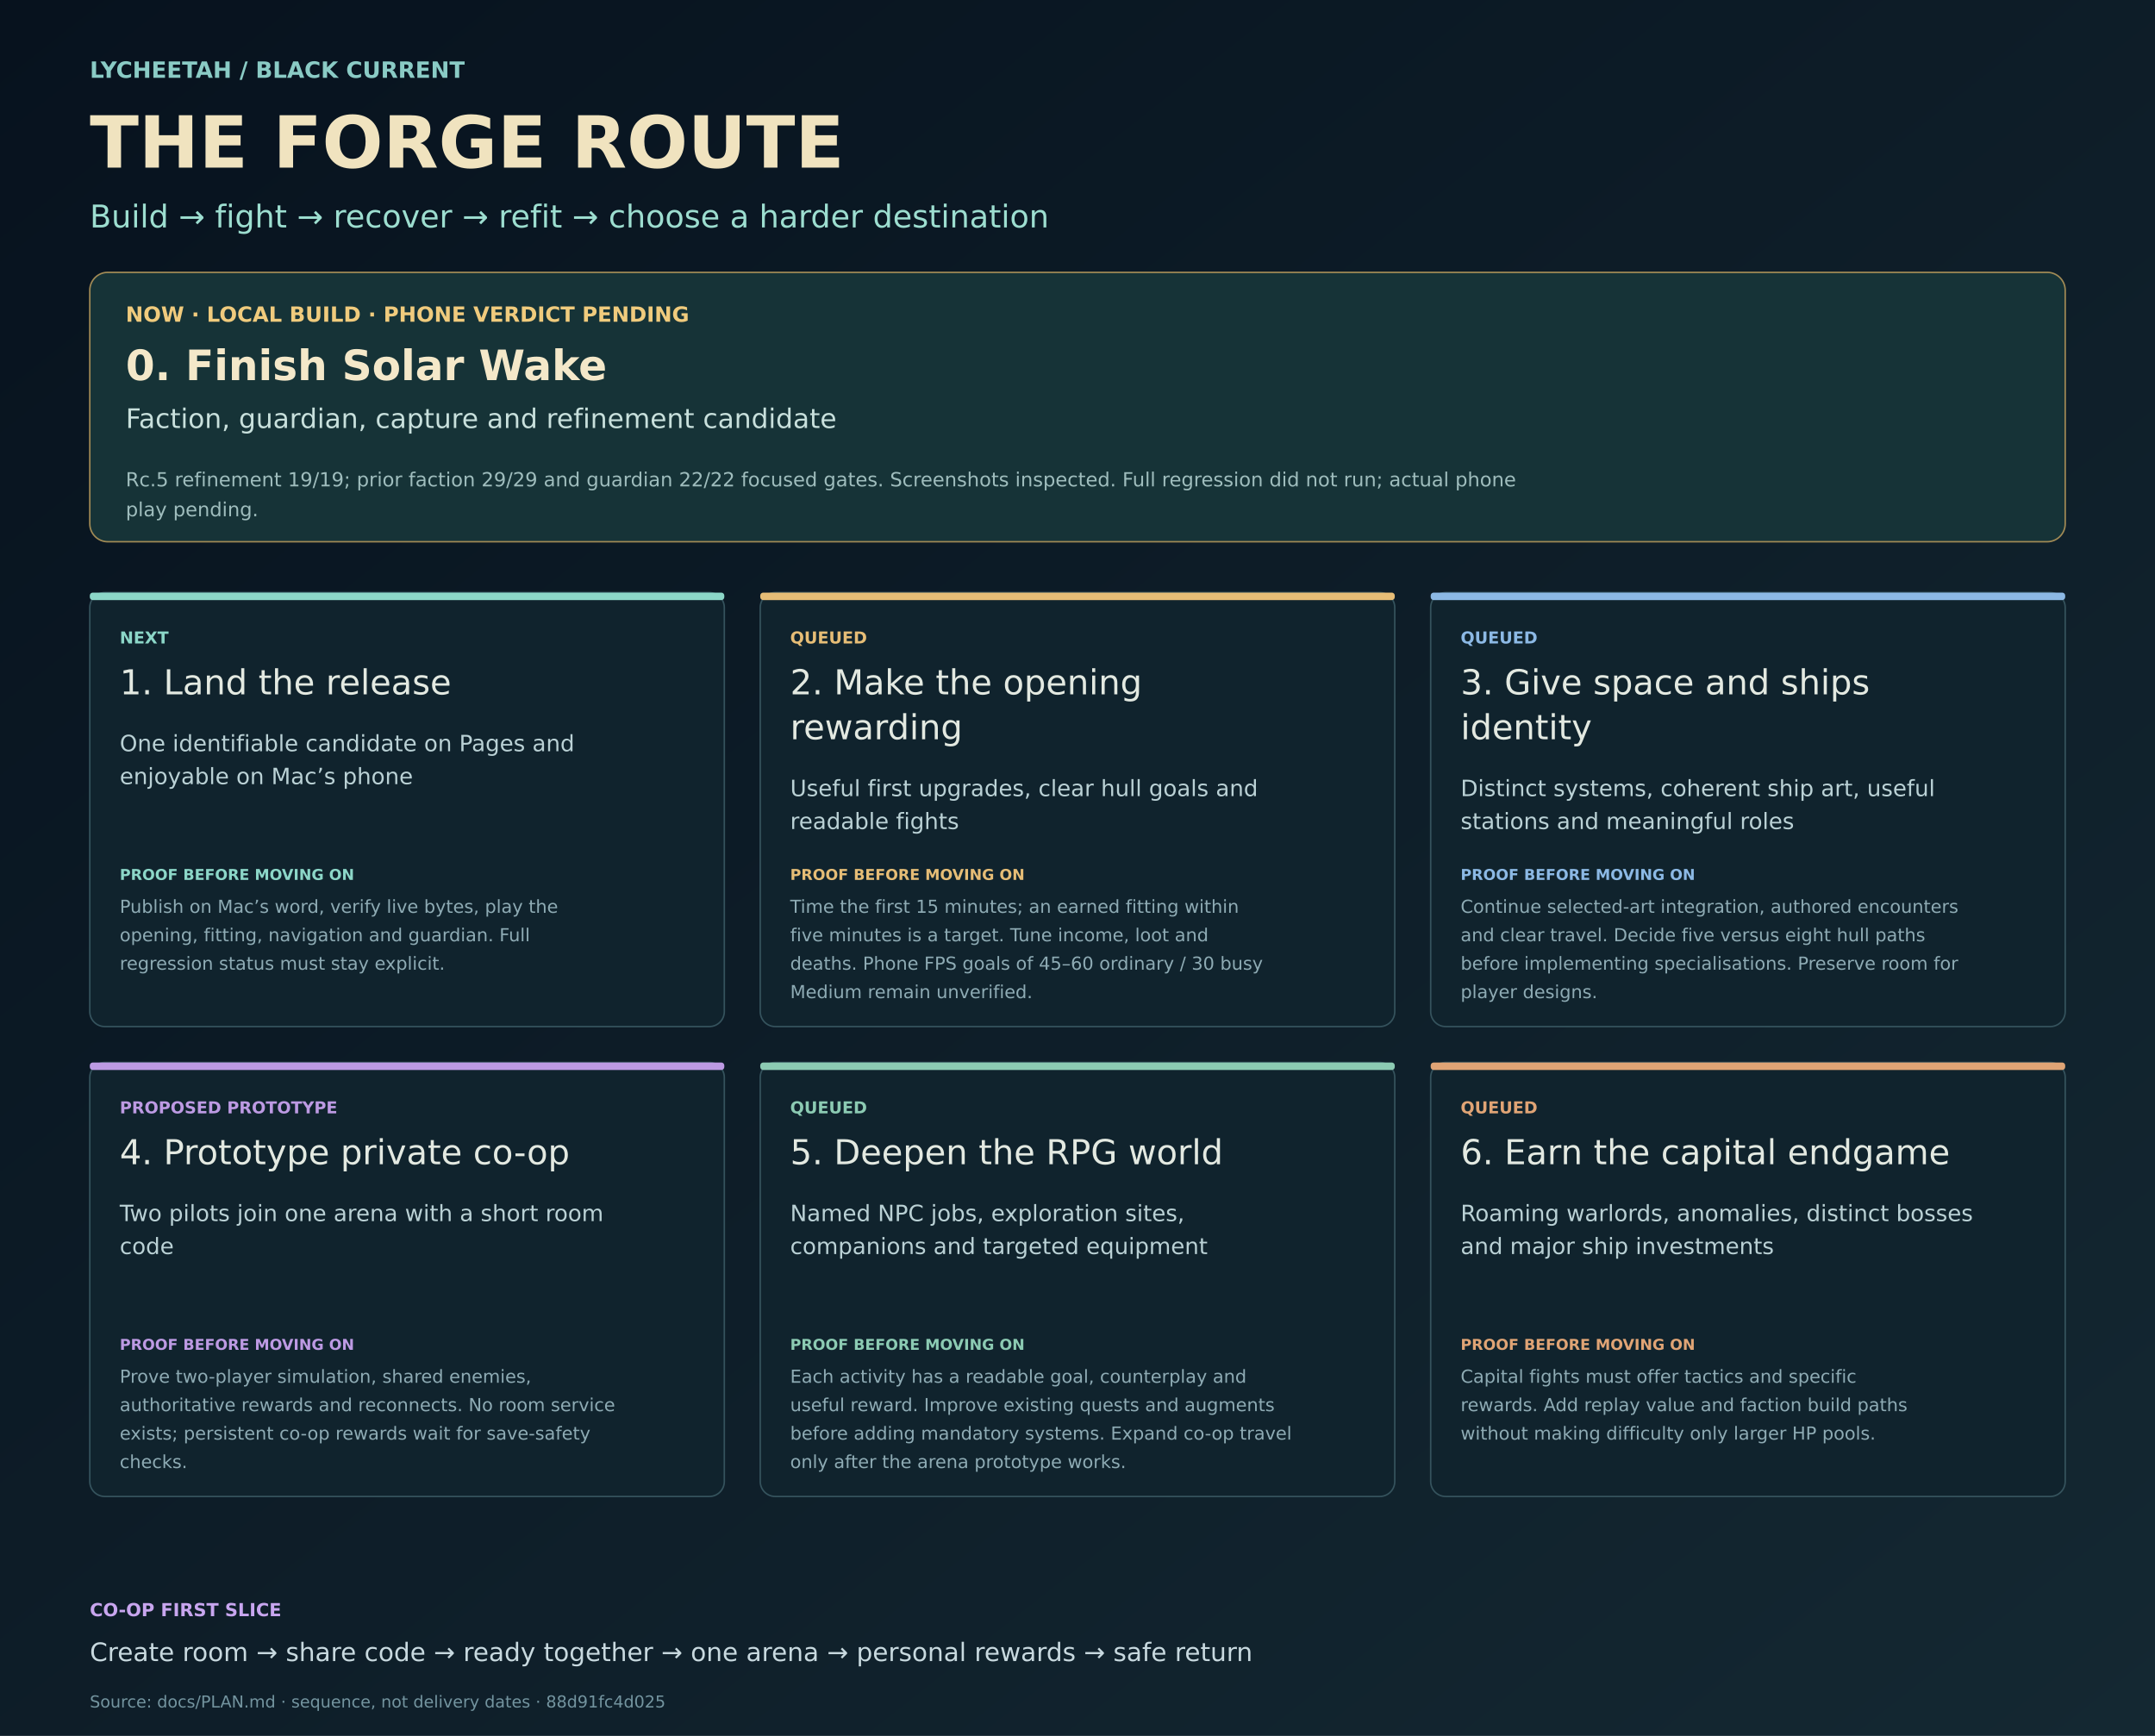
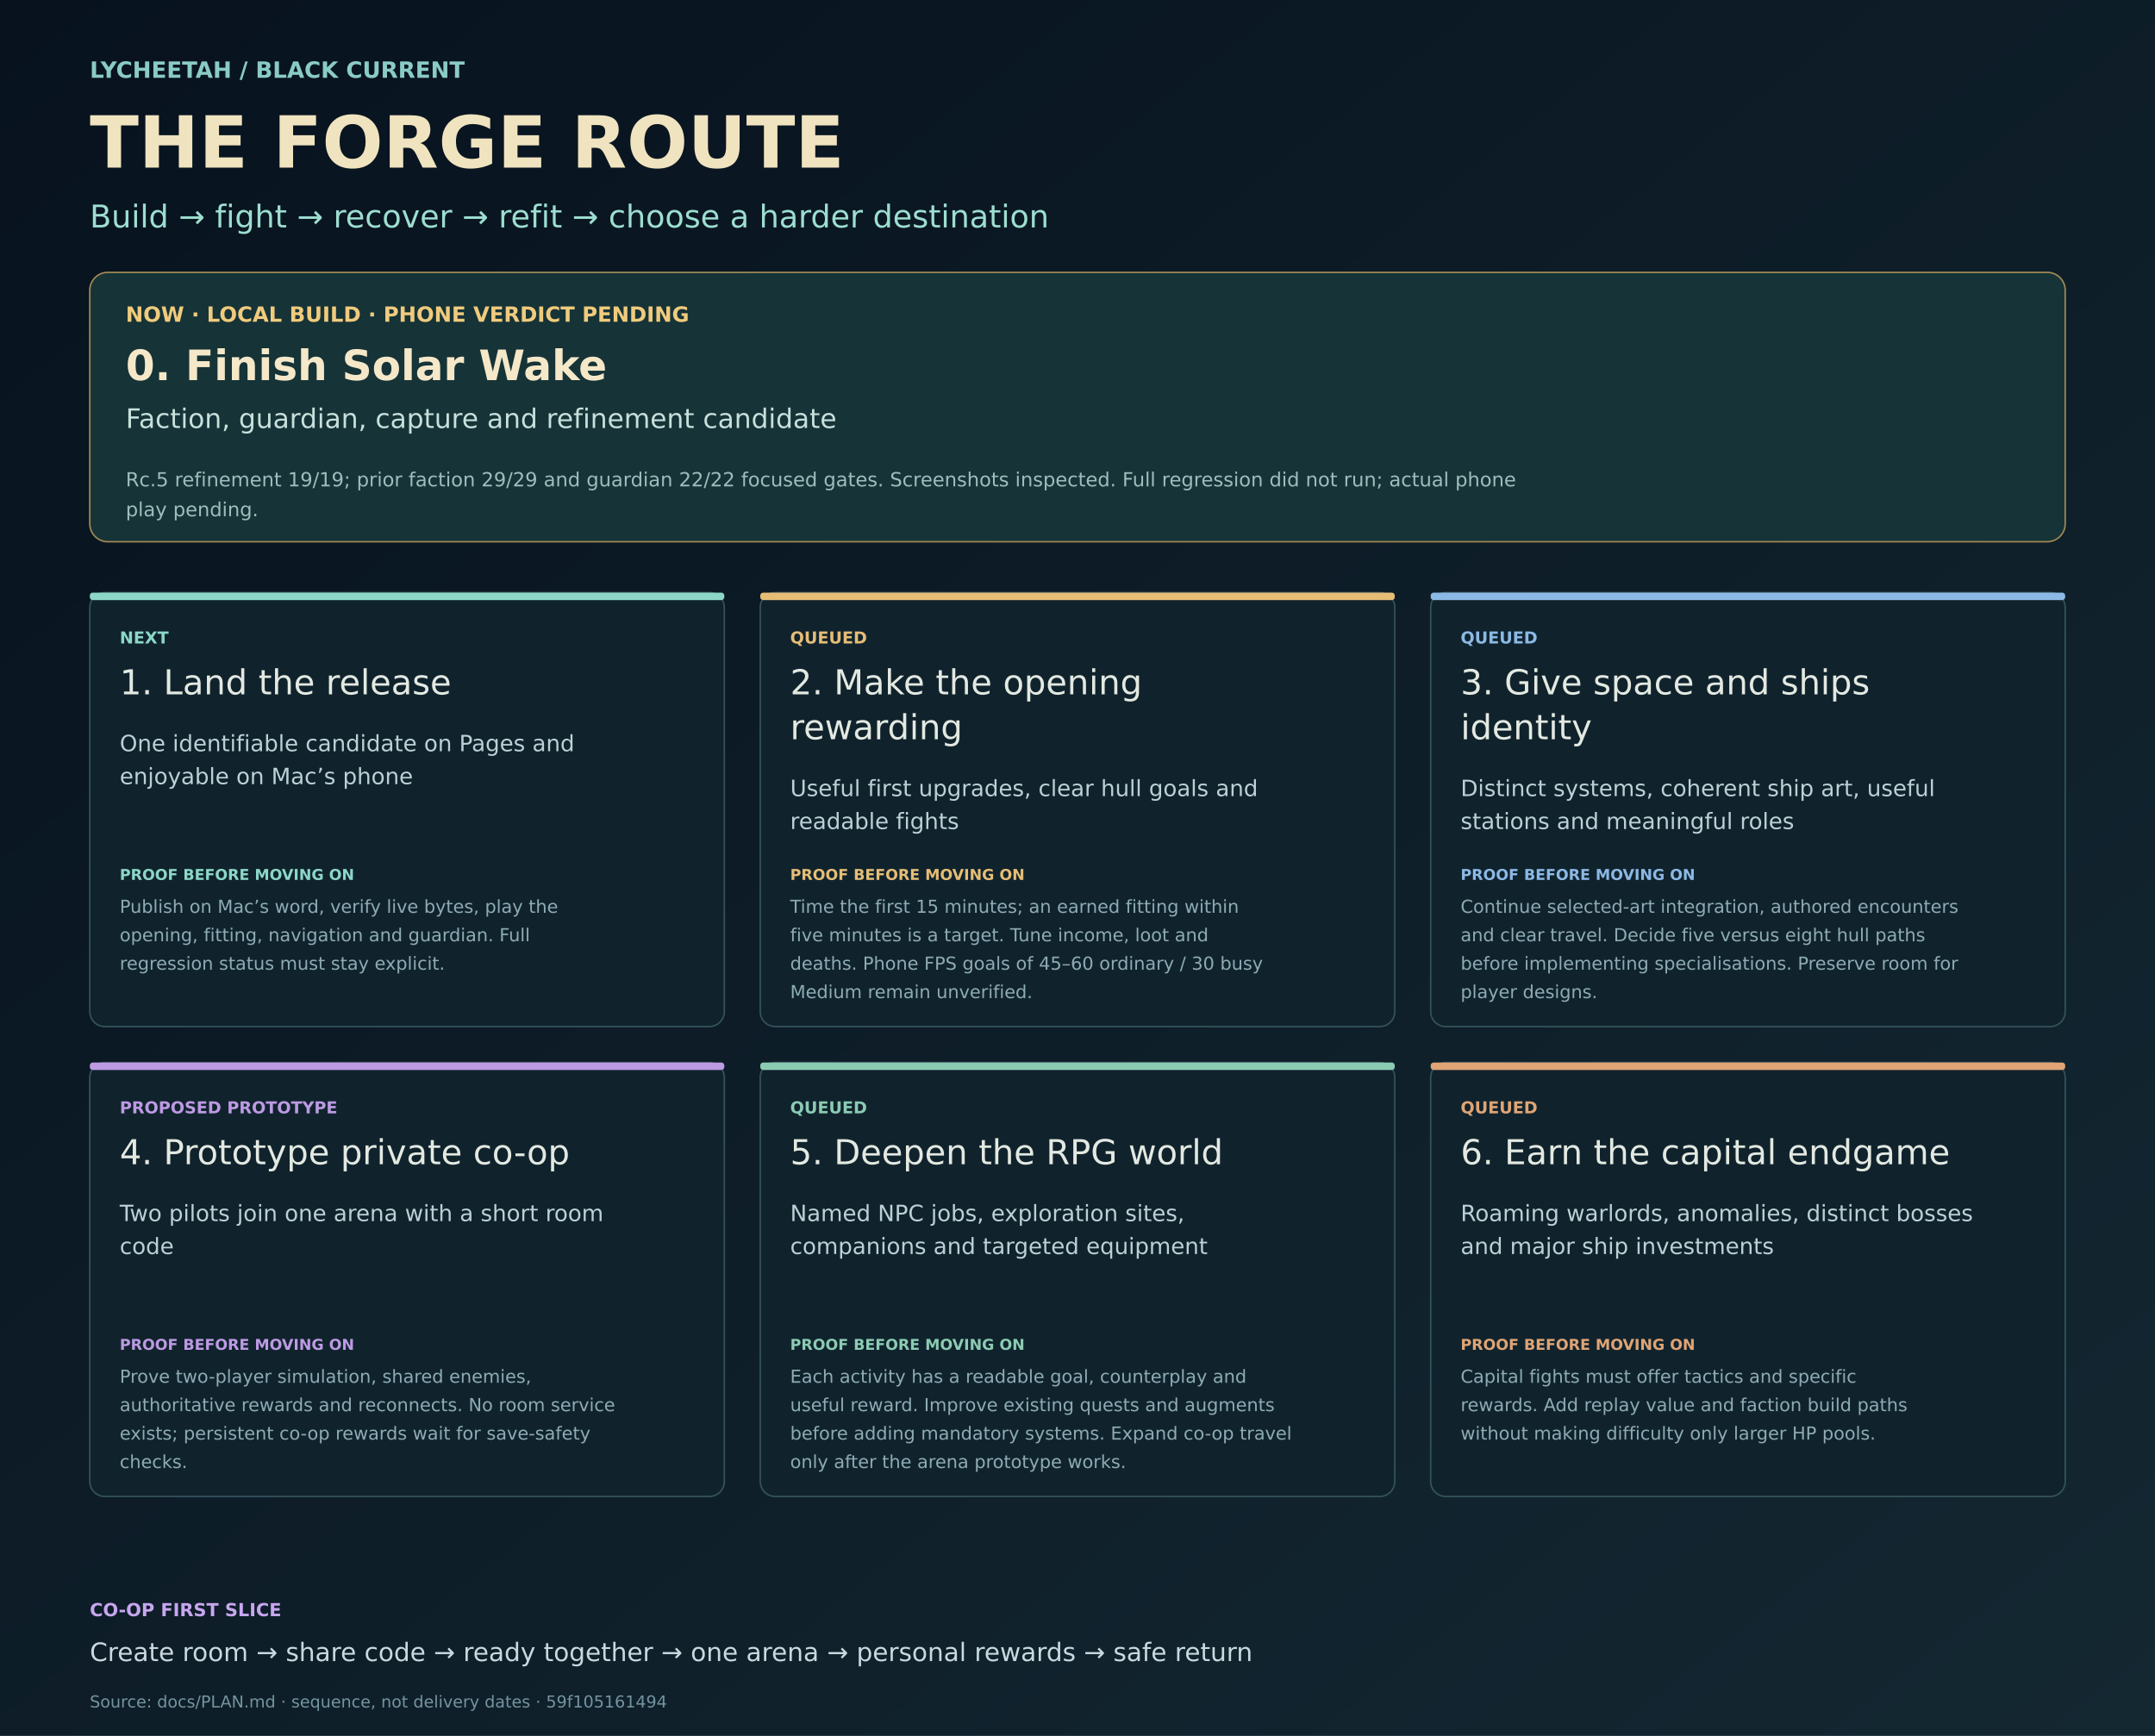
<svg xmlns="http://www.w3.org/2000/svg" width="1440" height="1160" viewBox="0 0 1440 1160">
  <defs>
    <linearGradient id="bg" x2="1" y2="1">
      <stop stop-color="#07121e" />
      <stop offset="1" stop-color="#142832" />
    </linearGradient>
  </defs>
  <rect width="1440" height="1160" fill="url(#bg)" />
  <text x="60" y="52" fill="#8acbc5" font-family="DejaVu Sans,sans-serif" font-size="15" font-weight="700">LYCHEETAH / BLACK CURRENT</text>
  <text x="60" y="112" fill="#f0e3bf" font-family="DejaVu Sans,sans-serif" font-size="48" font-weight="700">THE FORGE ROUTE</text>
  <text x="60" y="152" fill="#9dded0" font-family="DejaVu Sans,sans-serif" font-size="21" font-weight="400">Build → fight → recover → refit → choose a harder destination</text>
  <rect x="60" y="182" width="1320" height="180" rx="12" fill="#163337" stroke="#a18a55" />
  <text x="84" y="215" fill="#f0cb7d" font-family="DejaVu Sans,sans-serif" font-size="14" font-weight="700">NOW · LOCAL BUILD · PHONE VERDICT PENDING</text>
  <text x="84" y="254" fill="#f4e8c9" font-family="DejaVu Sans,sans-serif" font-size="28" font-weight="700">0. Finish Solar Wake</text>
  <text x="84" y="286" fill="#c8e0dc" font-family="DejaVu Sans,sans-serif" font-size="18" font-weight="400">Faction, guardian, capture and refinement candidate</text>
  <text x="84" y="325" fill="#9fbdbd" font-family="DejaVu Sans,sans-serif" font-size="13" font-weight="400">Rc.5 refinement 19/19; prior faction 29/29 and guardian 22/22 focused gates. Screenshots inspected. Full regression did not run; actual phone</text>
  <text x="84" y="345" fill="#9fbdbd" font-family="DejaVu Sans,sans-serif" font-size="13" font-weight="400">play pending.</text>
  <rect x="60" y="396" width="424" height="290" rx="10" fill="#10232d" stroke="#35535d" />
  <rect x="60" y="396" width="424" height="5" rx="2" fill="#8cd7c8" />
  <text x="80" y="430" fill="#8cd7c8" font-family="DejaVu Sans,sans-serif" font-size="11" font-weight="700">NEXT</text>
  <text x="80" y="464" fill="#e3e9e1" font-family="DejaVu Sans,sans-serif" font-size="23" font-weight="400">1. Land the release</text>
  <text x="80" y="502" fill="#bad1d5" font-family="DejaVu Sans,sans-serif" font-size="15" font-weight="400">One identifiable candidate on Pages and</text>
  <text x="80" y="524" fill="#bad1d5" font-family="DejaVu Sans,sans-serif" font-size="15" font-weight="400">enjoyable on Mac’s phone</text>
  <text x="80" y="588" fill="#8cd7c8" font-family="DejaVu Sans,sans-serif" font-size="10" font-weight="700">PROOF BEFORE MOVING ON</text>
  <text x="80" y="610" fill="#8eabb4" font-family="DejaVu Sans,sans-serif" font-size="12" font-weight="400">Publish on Mac’s word, verify live bytes, play the</text>
  <text x="80" y="629" fill="#8eabb4" font-family="DejaVu Sans,sans-serif" font-size="12" font-weight="400">opening, fitting, navigation and guardian. Full</text>
  <text x="80" y="648" fill="#8eabb4" font-family="DejaVu Sans,sans-serif" font-size="12" font-weight="400">regression status must stay explicit.</text>
  <rect x="508" y="396" width="424" height="290" rx="10" fill="#10232d" stroke="#35535d" />
  <rect x="508" y="396" width="424" height="5" rx="2" fill="#e6bd76" />
  <text x="528" y="430" fill="#e6bd76" font-family="DejaVu Sans,sans-serif" font-size="11" font-weight="700">QUEUED</text>
  <text x="528" y="464" fill="#e3e9e1" font-family="DejaVu Sans,sans-serif" font-size="23" font-weight="400">2. Make the opening</text>
  <text x="528" y="494" fill="#e3e9e1" font-family="DejaVu Sans,sans-serif" font-size="23" font-weight="400">rewarding</text>
  <text x="528" y="532" fill="#bad1d5" font-family="DejaVu Sans,sans-serif" font-size="15" font-weight="400">Useful first upgrades, clear hull goals and</text>
  <text x="528" y="554" fill="#bad1d5" font-family="DejaVu Sans,sans-serif" font-size="15" font-weight="400">readable fights</text>
  <text x="528" y="588" fill="#e6bd76" font-family="DejaVu Sans,sans-serif" font-size="10" font-weight="700">PROOF BEFORE MOVING ON</text>
  <text x="528" y="610" fill="#8eabb4" font-family="DejaVu Sans,sans-serif" font-size="12" font-weight="400">Time the first 15 minutes; an earned fitting within</text>
  <text x="528" y="629" fill="#8eabb4" font-family="DejaVu Sans,sans-serif" font-size="12" font-weight="400">five minutes is a target. Tune income, loot and</text>
  <text x="528" y="648" fill="#8eabb4" font-family="DejaVu Sans,sans-serif" font-size="12" font-weight="400">deaths. Phone FPS goals of 45–60 ordinary / 30 busy</text>
  <text x="528" y="667" fill="#8eabb4" font-family="DejaVu Sans,sans-serif" font-size="12" font-weight="400">Medium remain unverified.</text>
  <rect x="956" y="396" width="424" height="290" rx="10" fill="#10232d" stroke="#35535d" />
  <rect x="956" y="396" width="424" height="5" rx="2" fill="#8cb9e5" />
  <text x="976" y="430" fill="#8cb9e5" font-family="DejaVu Sans,sans-serif" font-size="11" font-weight="700">QUEUED</text>
  <text x="976" y="464" fill="#e3e9e1" font-family="DejaVu Sans,sans-serif" font-size="23" font-weight="400">3. Give space and ships</text>
  <text x="976" y="494" fill="#e3e9e1" font-family="DejaVu Sans,sans-serif" font-size="23" font-weight="400">identity</text>
  <text x="976" y="532" fill="#bad1d5" font-family="DejaVu Sans,sans-serif" font-size="15" font-weight="400">Distinct systems, coherent ship art, useful</text>
  <text x="976" y="554" fill="#bad1d5" font-family="DejaVu Sans,sans-serif" font-size="15" font-weight="400">stations and meaningful roles</text>
  <text x="976" y="588" fill="#8cb9e5" font-family="DejaVu Sans,sans-serif" font-size="10" font-weight="700">PROOF BEFORE MOVING ON</text>
  <text x="976" y="610" fill="#8eabb4" font-family="DejaVu Sans,sans-serif" font-size="12" font-weight="400">Continue selected-art integration, authored encounters</text>
  <text x="976" y="629" fill="#8eabb4" font-family="DejaVu Sans,sans-serif" font-size="12" font-weight="400">and clear travel. Decide five versus eight hull paths</text>
  <text x="976" y="648" fill="#8eabb4" font-family="DejaVu Sans,sans-serif" font-size="12" font-weight="400">before implementing specialisations. Preserve room for</text>
  <text x="976" y="667" fill="#8eabb4" font-family="DejaVu Sans,sans-serif" font-size="12" font-weight="400">player designs.</text>
  <rect x="60" y="710" width="424" height="290" rx="10" fill="#10232d" stroke="#35535d" />
  <rect x="60" y="710" width="424" height="5" rx="2" fill="#bd9ae3" />
  <text x="80" y="744" fill="#bd9ae3" font-family="DejaVu Sans,sans-serif" font-size="11" font-weight="700">PROPOSED PROTOTYPE</text>
  <text x="80" y="778" fill="#e3e9e1" font-family="DejaVu Sans,sans-serif" font-size="23" font-weight="400">4. Prototype private co-op</text>
  <text x="80" y="816" fill="#bad1d5" font-family="DejaVu Sans,sans-serif" font-size="15" font-weight="400">Two pilots join one arena with a short room</text>
  <text x="80" y="838" fill="#bad1d5" font-family="DejaVu Sans,sans-serif" font-size="15" font-weight="400">code</text>
  <text x="80" y="902" fill="#bd9ae3" font-family="DejaVu Sans,sans-serif" font-size="10" font-weight="700">PROOF BEFORE MOVING ON</text>
  <text x="80" y="924" fill="#8eabb4" font-family="DejaVu Sans,sans-serif" font-size="12" font-weight="400">Prove two-player simulation, shared enemies,</text>
  <text x="80" y="943" fill="#8eabb4" font-family="DejaVu Sans,sans-serif" font-size="12" font-weight="400">authoritative rewards and reconnects. No room service</text>
  <text x="80" y="962" fill="#8eabb4" font-family="DejaVu Sans,sans-serif" font-size="12" font-weight="400">exists; persistent co-op rewards wait for save-safety</text>
  <text x="80" y="981" fill="#8eabb4" font-family="DejaVu Sans,sans-serif" font-size="12" font-weight="400">checks.</text>
  <rect x="508" y="710" width="424" height="290" rx="10" fill="#10232d" stroke="#35535d" />
  <rect x="508" y="710" width="424" height="5" rx="2" fill="#8ccbb3" />
  <text x="528" y="744" fill="#8ccbb3" font-family="DejaVu Sans,sans-serif" font-size="11" font-weight="700">QUEUED</text>
  <text x="528" y="778" fill="#e3e9e1" font-family="DejaVu Sans,sans-serif" font-size="23" font-weight="400">5. Deepen the RPG world</text>
  <text x="528" y="816" fill="#bad1d5" font-family="DejaVu Sans,sans-serif" font-size="15" font-weight="400">Named NPC jobs, exploration sites,</text>
  <text x="528" y="838" fill="#bad1d5" font-family="DejaVu Sans,sans-serif" font-size="15" font-weight="400">companions and targeted equipment</text>
  <text x="528" y="902" fill="#8ccbb3" font-family="DejaVu Sans,sans-serif" font-size="10" font-weight="700">PROOF BEFORE MOVING ON</text>
  <text x="528" y="924" fill="#8eabb4" font-family="DejaVu Sans,sans-serif" font-size="12" font-weight="400">Each activity has a readable goal, counterplay and</text>
  <text x="528" y="943" fill="#8eabb4" font-family="DejaVu Sans,sans-serif" font-size="12" font-weight="400">useful reward. Improve existing quests and augments</text>
  <text x="528" y="962" fill="#8eabb4" font-family="DejaVu Sans,sans-serif" font-size="12" font-weight="400">before adding mandatory systems. Expand co-op travel</text>
  <text x="528" y="981" fill="#8eabb4" font-family="DejaVu Sans,sans-serif" font-size="12" font-weight="400">only after the arena prototype works.</text>
  <rect x="956" y="710" width="424" height="290" rx="10" fill="#10232d" stroke="#35535d" />
  <rect x="956" y="710" width="424" height="5" rx="2" fill="#e0a475" />
  <text x="976" y="744" fill="#e0a475" font-family="DejaVu Sans,sans-serif" font-size="11" font-weight="700">QUEUED</text>
  <text x="976" y="778" fill="#e3e9e1" font-family="DejaVu Sans,sans-serif" font-size="23" font-weight="400">6. Earn the capital endgame</text>
  <text x="976" y="816" fill="#bad1d5" font-family="DejaVu Sans,sans-serif" font-size="15" font-weight="400">Roaming warlords, anomalies, distinct bosses</text>
  <text x="976" y="838" fill="#bad1d5" font-family="DejaVu Sans,sans-serif" font-size="15" font-weight="400">and major ship investments</text>
  <text x="976" y="902" fill="#e0a475" font-family="DejaVu Sans,sans-serif" font-size="10" font-weight="700">PROOF BEFORE MOVING ON</text>
  <text x="976" y="924" fill="#8eabb4" font-family="DejaVu Sans,sans-serif" font-size="12" font-weight="400">Capital fights must offer tactics and specific</text>
  <text x="976" y="943" fill="#8eabb4" font-family="DejaVu Sans,sans-serif" font-size="12" font-weight="400">rewards. Add replay value and faction build paths</text>
  <text x="976" y="962" fill="#8eabb4" font-family="DejaVu Sans,sans-serif" font-size="12" font-weight="400">without making difficulty only larger HP pools.</text>
  <text x="60" y="1080" fill="#c8a6ef" font-family="DejaVu Sans,sans-serif" font-size="12" font-weight="700">CO-OP FIRST SLICE</text>
  <text x="60" y="1110" fill="#c8d9df" font-family="DejaVu Sans,sans-serif" font-size="17" font-weight="400">Create room → share code → ready together → one arena → personal rewards → safe return</text>
-   <text x="60" y="1141" fill="#73949f" font-family="DejaVu Sans,sans-serif" font-size="11" font-weight="400">Source: docs/PLAN.md · sequence, not delivery dates · 88d91fc4d025</text>
+   <text x="60" y="1141" fill="#73949f" font-family="DejaVu Sans,sans-serif" font-size="11" font-weight="400">Source: docs/PLAN.md · sequence, not delivery dates · 59f105161494</text>
</svg>
